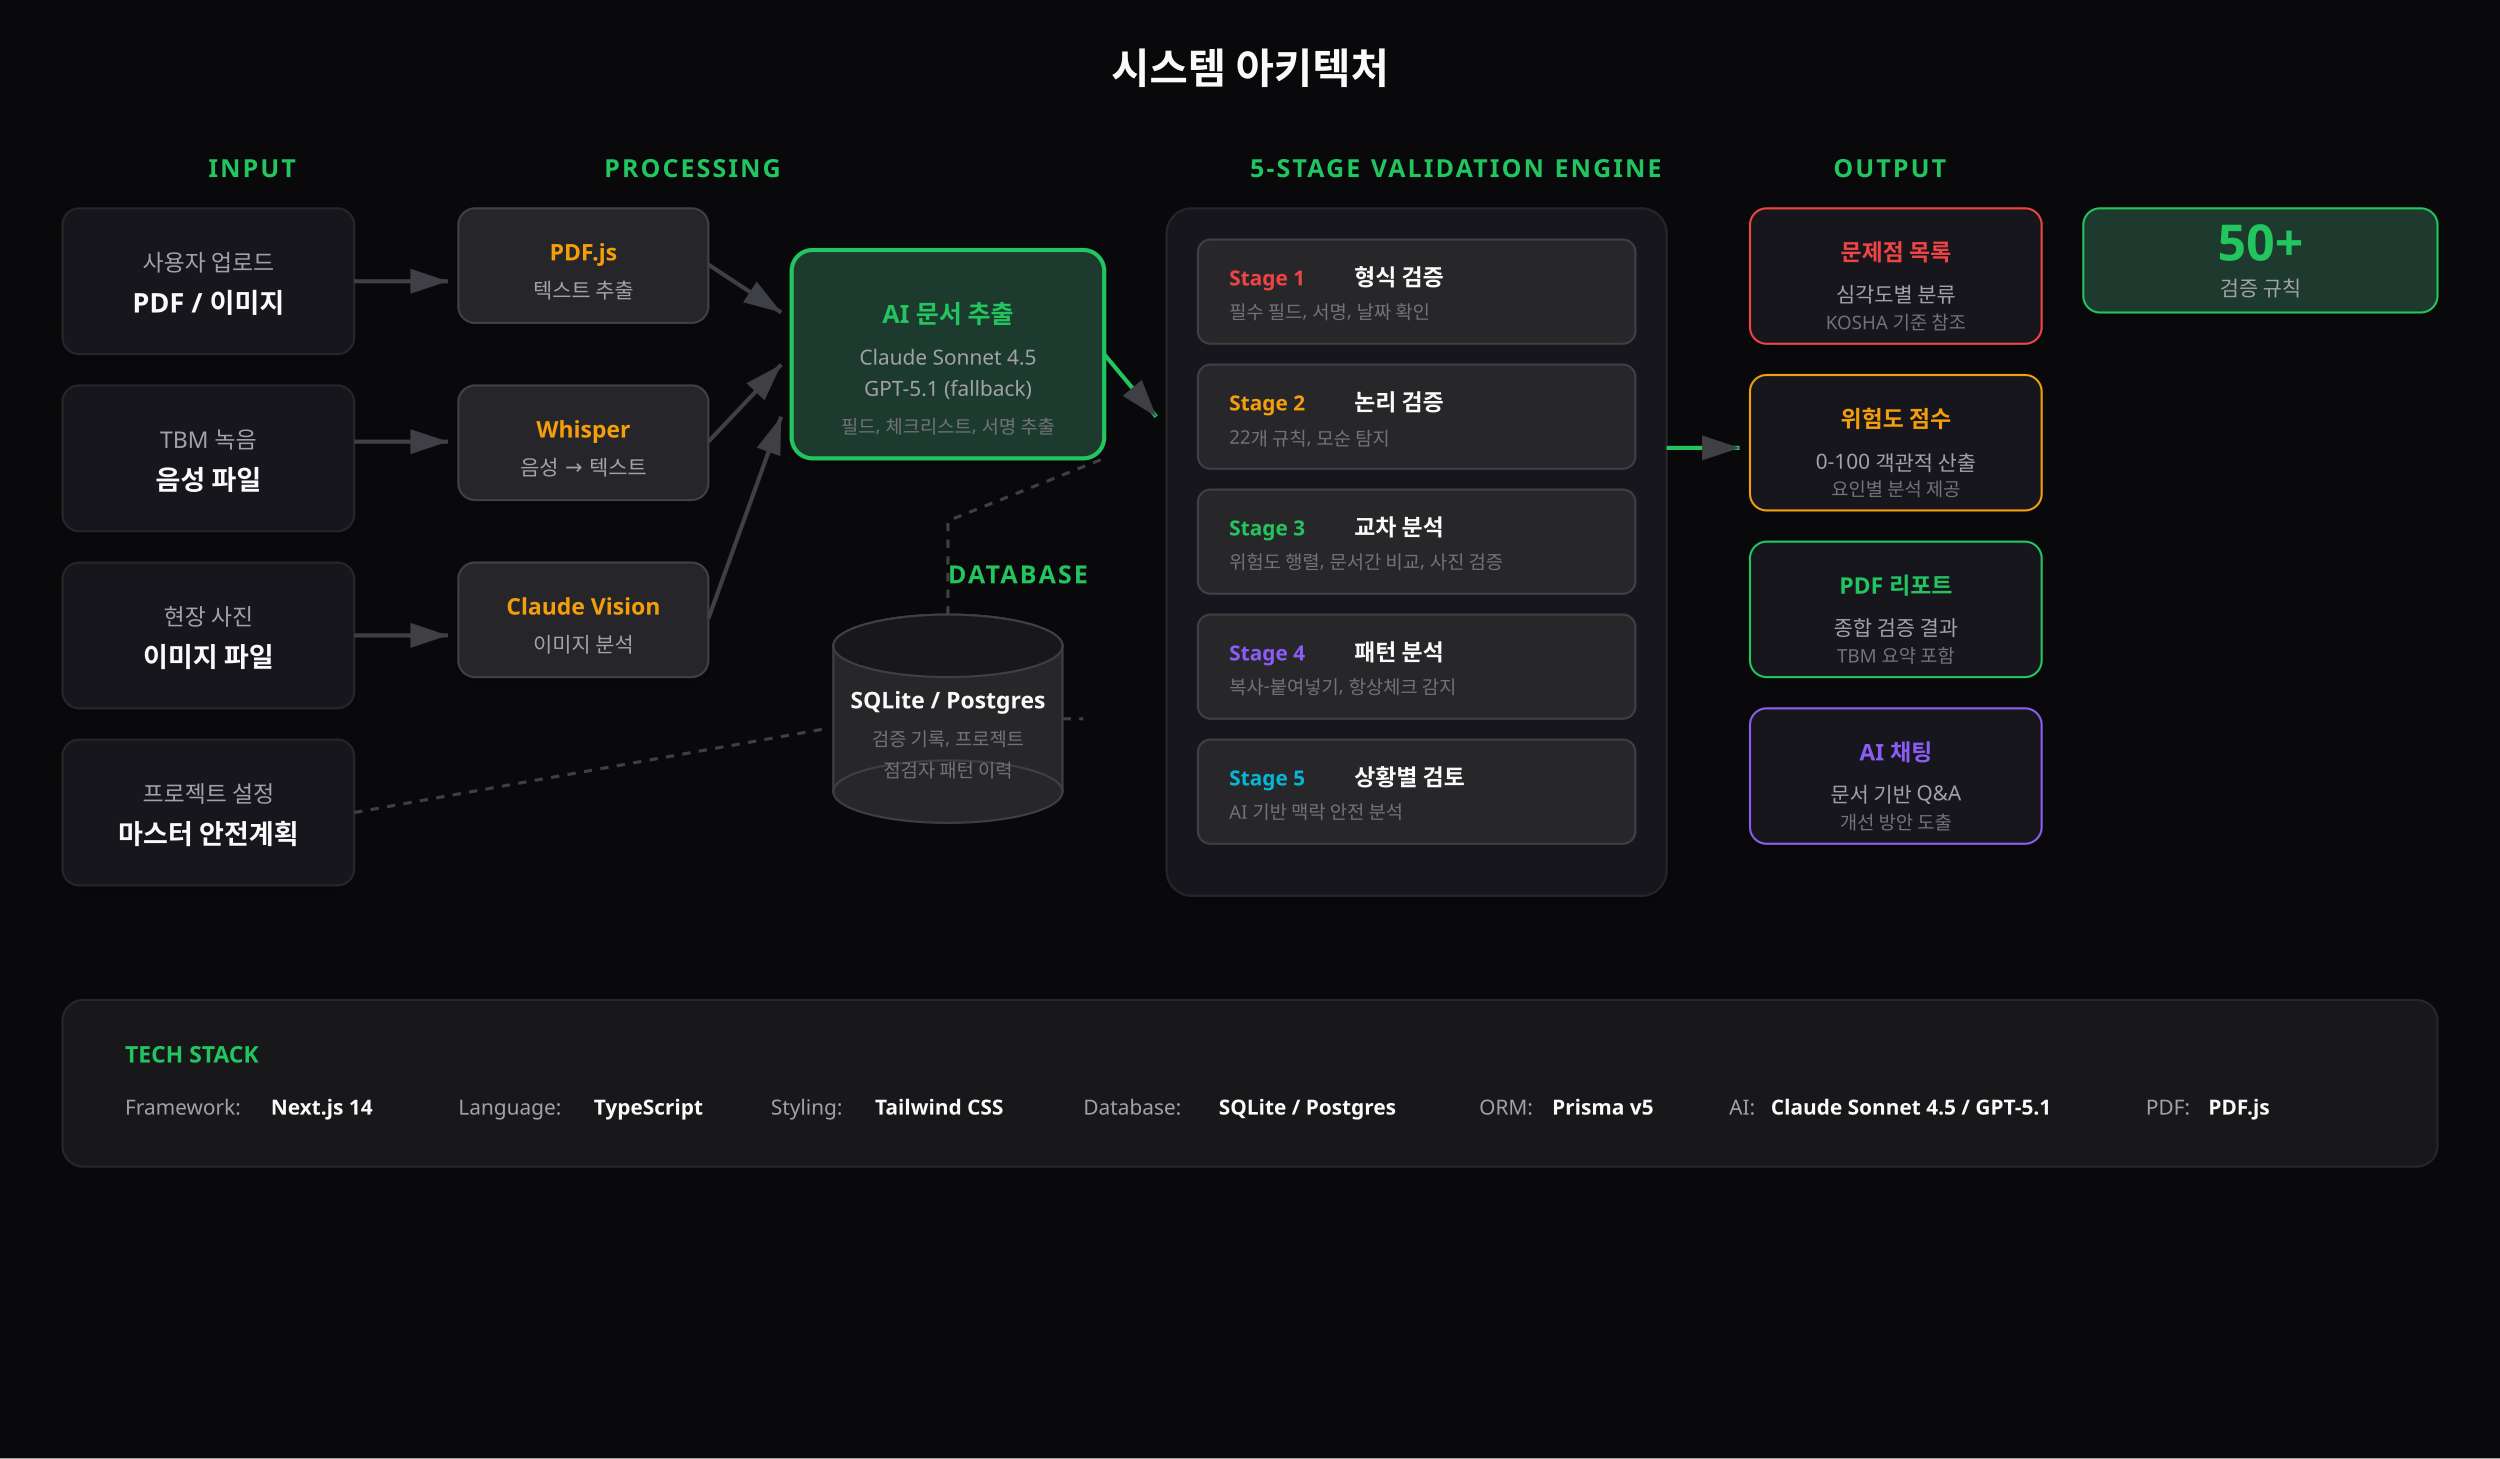
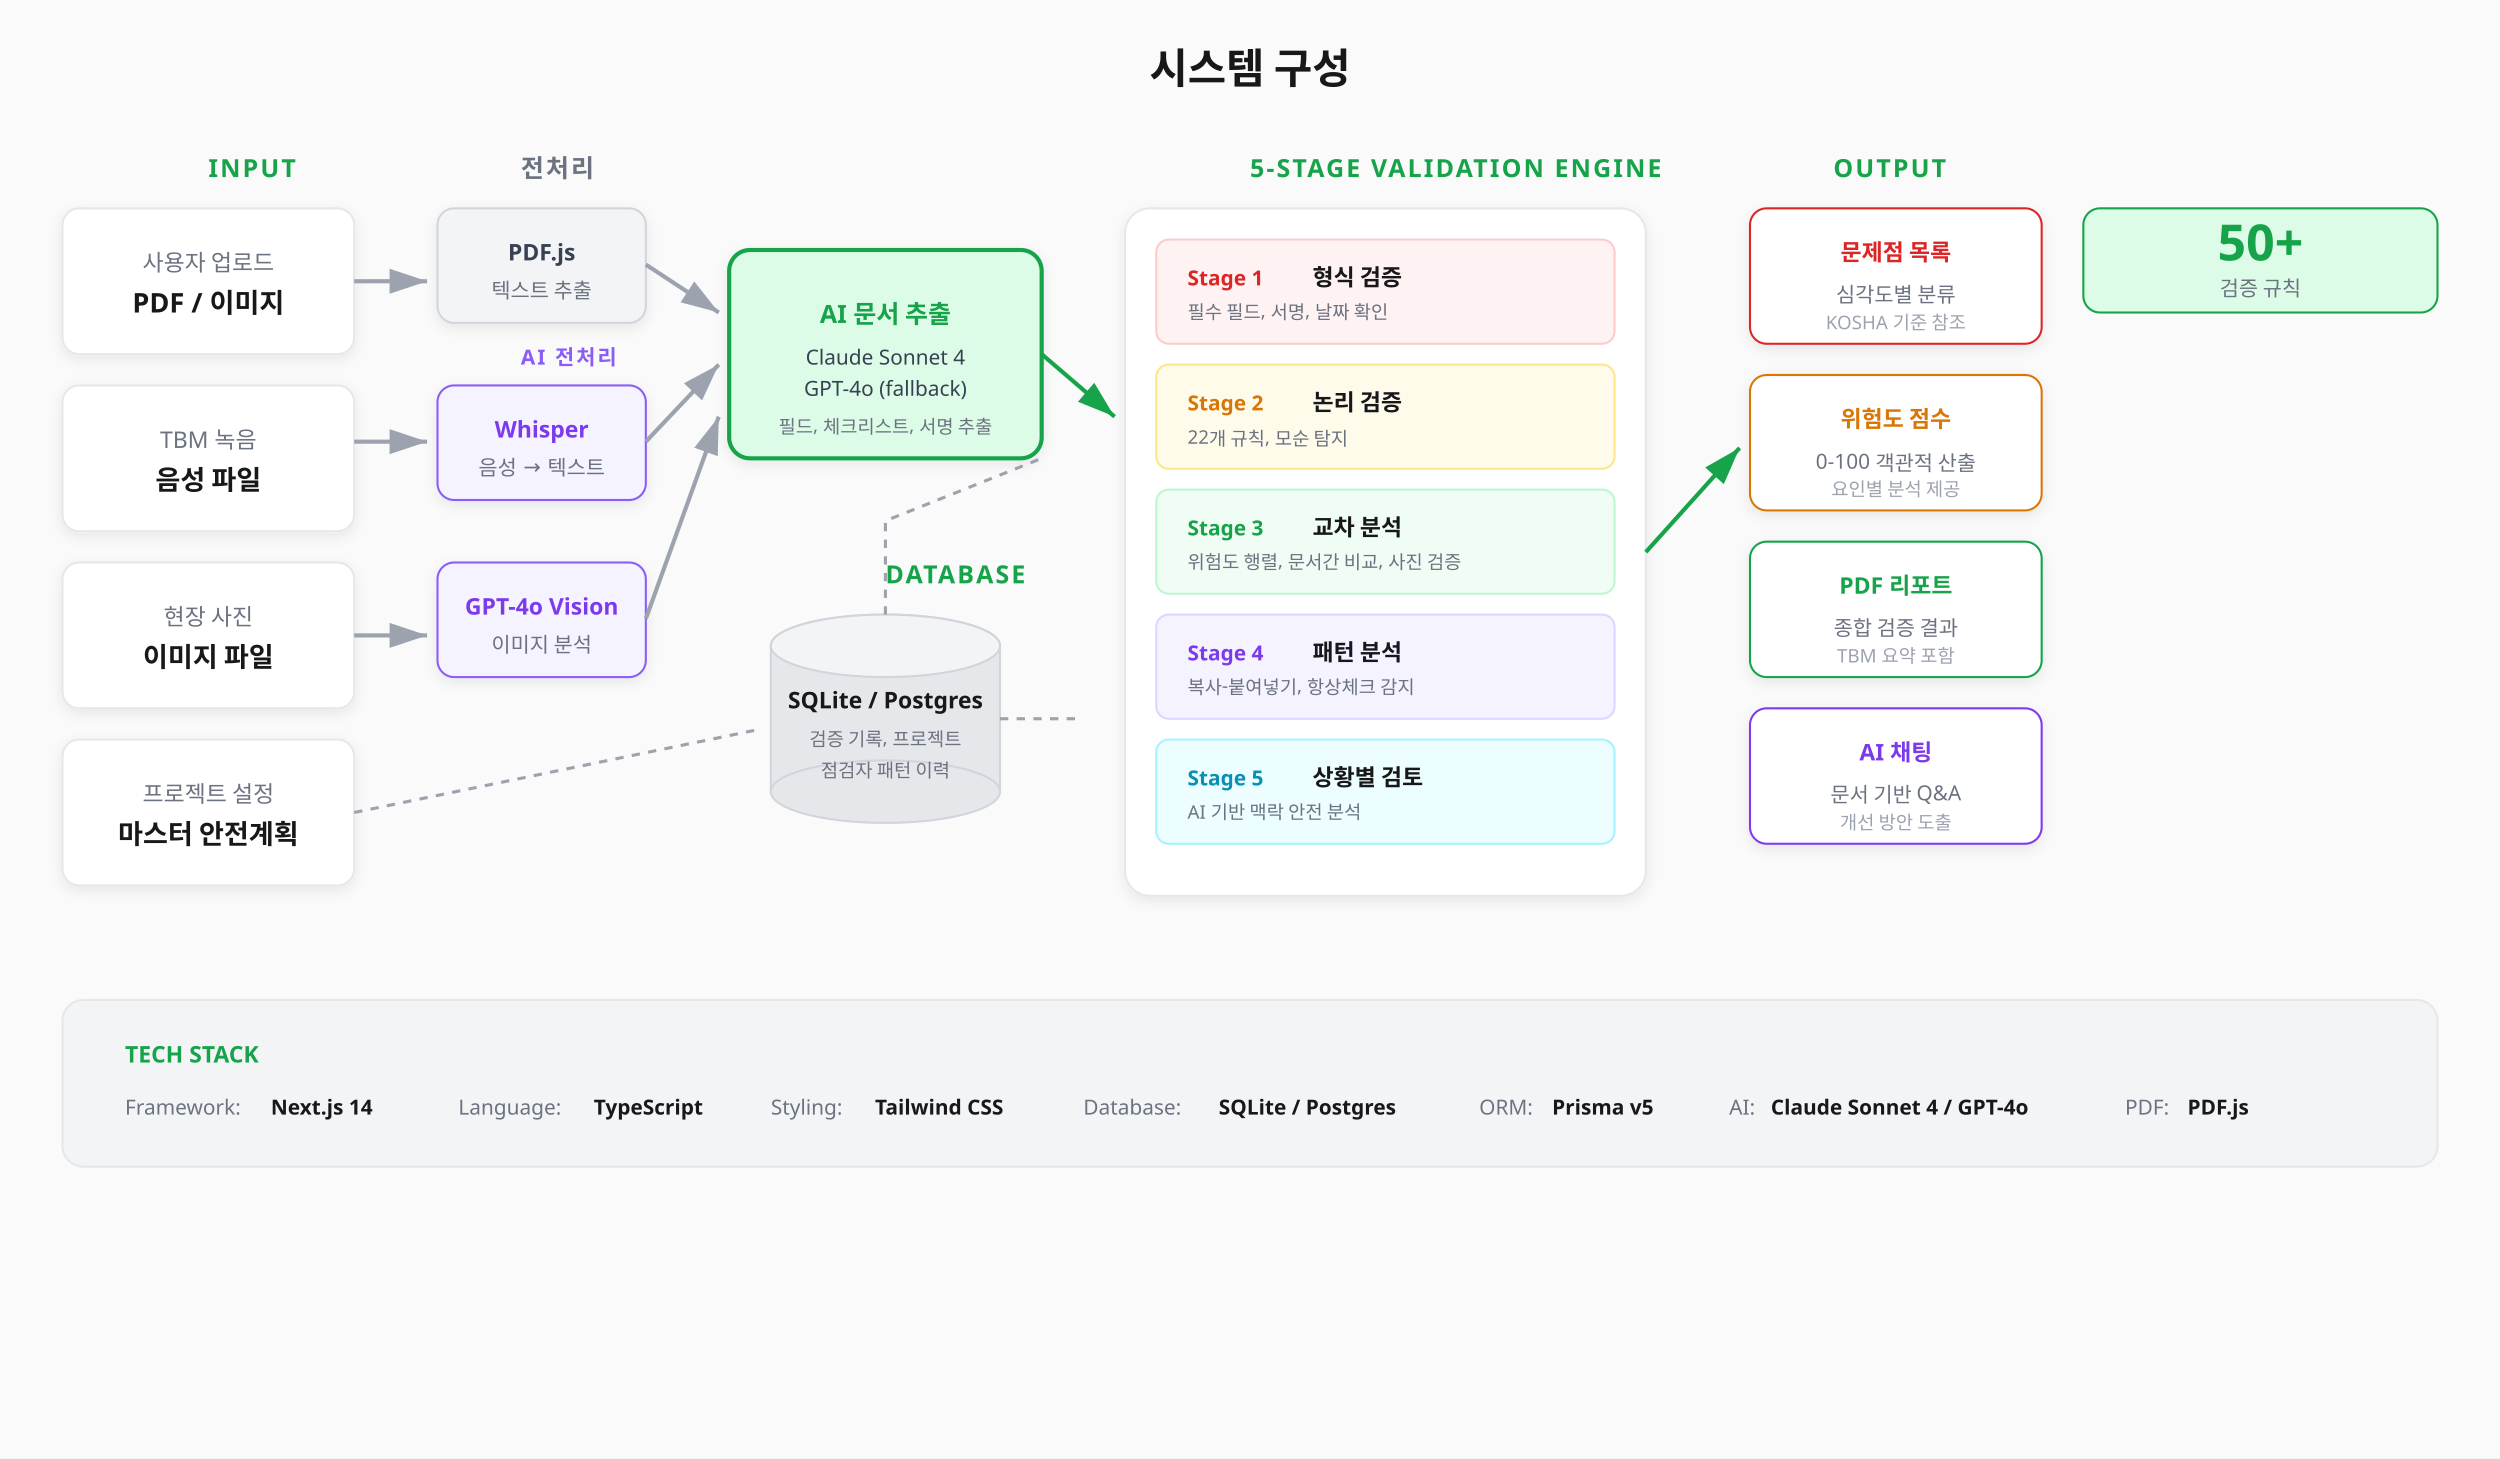
<svg xmlns="http://www.w3.org/2000/svg" viewBox="0 0 1200 700" font-family="'Noto Sans KR', sans-serif">
  <defs>
    <filter id="shadow" x="-20%" y="-20%" width="140%" height="140%">
-       <feDropShadow dx="0" dy="2" stdDeviation="3" flood-opacity="0.15" />
+       <feDropShadow dx="0" dy="2" stdDeviation="3" flood-opacity="0.08" />
    </filter>
  </defs>
-   <rect width="1200" height="700" fill="#09090b" />
-   <text x="600" y="40" text-anchor="middle" fill="#fafafa" font-size="20" font-weight="700">시스템 아키텍처</text>
-   <text x="100" y="85" fill="#22c55e" font-size="12" font-weight="700" letter-spacing="1">INPUT</text>
-   <rect x="30" y="100" width="140" height="70" rx="8" fill="#18181b" stroke="#27272a" filter="url(#shadow)" />
-   <text x="100" y="130" text-anchor="middle" fill="#a1a1aa" font-size="11">사용자 업로드</text>
-   <text x="100" y="150" text-anchor="middle" fill="#fafafa" font-size="13" font-weight="700">PDF / 이미지</text>
-   <rect x="30" y="185" width="140" height="70" rx="8" fill="#18181b" stroke="#27272a" filter="url(#shadow)" />
-   <text x="100" y="215" text-anchor="middle" fill="#a1a1aa" font-size="11">TBM 녹음</text>
-   <text x="100" y="235" text-anchor="middle" fill="#fafafa" font-size="13" font-weight="700">음성 파일</text>
-   <rect x="30" y="270" width="140" height="70" rx="8" fill="#18181b" stroke="#27272a" filter="url(#shadow)" />
-   <text x="100" y="300" text-anchor="middle" fill="#a1a1aa" font-size="11">현장 사진</text>
-   <text x="100" y="320" text-anchor="middle" fill="#fafafa" font-size="13" font-weight="700">이미지 파일</text>
-   <rect x="30" y="355" width="140" height="70" rx="8" fill="#18181b" stroke="#27272a" filter="url(#shadow)" />
-   <text x="100" y="385" text-anchor="middle" fill="#a1a1aa" font-size="11">프로젝트 설정</text>
-   <text x="100" y="405" text-anchor="middle" fill="#fafafa" font-size="13" font-weight="700">마스터 안전계획</text>
-   <text x="290" y="85" fill="#22c55e" font-size="12" font-weight="700" letter-spacing="1">PROCESSING</text>
-   <rect x="220" y="100" width="120" height="55" rx="8" fill="#27272a" stroke="#3f3f46" filter="url(#shadow)" />
-   <text x="280" y="125" text-anchor="middle" fill="#f59e0b" font-size="11" font-weight="700">PDF.js</text>
-   <text x="280" y="143" text-anchor="middle" fill="#a1a1aa" font-size="10">텍스트 추출</text>
-   <rect x="220" y="185" width="120" height="55" rx="8" fill="#27272a" stroke="#3f3f46" filter="url(#shadow)" />
-   <text x="280" y="210" text-anchor="middle" fill="#f59e0b" font-size="11" font-weight="700">Whisper</text>
-   <text x="280" y="228" text-anchor="middle" fill="#a1a1aa" font-size="10">음성 → 텍스트</text>
-   <rect x="220" y="270" width="120" height="55" rx="8" fill="#27272a" stroke="#3f3f46" filter="url(#shadow)" />
-   <text x="280" y="295" text-anchor="middle" fill="#f59e0b" font-size="11" font-weight="700">Claude Vision</text>
-   <text x="280" y="313" text-anchor="middle" fill="#a1a1aa" font-size="10">이미지 분석</text>
-   <rect x="380" y="120" width="150" height="100" rx="10" fill="#1e3a2f" stroke="#22c55e" stroke-width="2" filter="url(#shadow)" />
-   <text x="455" y="155" text-anchor="middle" fill="#22c55e" font-size="12" font-weight="700">AI 문서 추출</text>
-   <text x="455" y="175" text-anchor="middle" fill="#a1a1aa" font-size="10">Claude Sonnet 4.5</text>
-   <text x="455" y="190" text-anchor="middle" fill="#a1a1aa" font-size="10">GPT-5.1 (fallback)</text>
-   <text x="455" y="208" text-anchor="middle" fill="#71717a" font-size="9">필드, 체크리스트, 서명 추출</text>
-   <text x="600" y="85" fill="#22c55e" font-size="12" font-weight="700" letter-spacing="1">5-STAGE VALIDATION ENGINE</text>
-   <rect x="560" y="100" width="240" height="330" rx="12" fill="#18181b" stroke="#27272a" filter="url(#shadow)" />
-   <rect x="575" y="115" width="210" height="50" rx="6" fill="#27272a" stroke="#3f3f46" />
-   <text x="590" y="137" fill="#ef4444" font-size="10" font-weight="700">Stage 1</text>
-   <text x="650" y="137" fill="#fafafa" font-size="11" font-weight="600">형식 검증</text>
-   <text x="590" y="153" fill="#71717a" font-size="9">필수 필드, 서명, 날짜 확인</text>
-   <rect x="575" y="175" width="210" height="50" rx="6" fill="#27272a" stroke="#3f3f46" />
-   <text x="590" y="197" fill="#f59e0b" font-size="10" font-weight="700">Stage 2</text>
-   <text x="650" y="197" fill="#fafafa" font-size="11" font-weight="600">논리 검증</text>
-   <text x="590" y="213" fill="#71717a" font-size="9">22개 규칙, 모순 탐지</text>
-   <rect x="575" y="235" width="210" height="50" rx="6" fill="#27272a" stroke="#3f3f46" />
-   <text x="590" y="257" fill="#22c55e" font-size="10" font-weight="700">Stage 3</text>
-   <text x="650" y="257" fill="#fafafa" font-size="11" font-weight="600">교차 분석</text>
-   <text x="590" y="273" fill="#71717a" font-size="9">위험도 행렬, 문서간 비교, 사진 검증</text>
-   <rect x="575" y="295" width="210" height="50" rx="6" fill="#27272a" stroke="#3f3f46" />
-   <text x="590" y="317" fill="#8b5cf6" font-size="10" font-weight="700">Stage 4</text>
-   <text x="650" y="317" fill="#fafafa" font-size="11" font-weight="600">패턴 분석</text>
-   <text x="590" y="333" fill="#71717a" font-size="9">복사-붙여넣기, 항상체크 감지</text>
-   <rect x="575" y="355" width="210" height="50" rx="6" fill="#27272a" stroke="#3f3f46" />
-   <text x="590" y="377" fill="#06b6d4" font-size="10" font-weight="700">Stage 5</text>
-   <text x="650" y="377" fill="#fafafa" font-size="11" font-weight="600">상황별 검토</text>
-   <text x="590" y="393" fill="#71717a" font-size="9">AI 기반 맥락 안전 분석</text>
-   <text x="455" y="280" fill="#22c55e" font-size="12" font-weight="700" letter-spacing="1">DATABASE</text>
-   <ellipse cx="455" cy="310" rx="55" ry="15" fill="#27272a" stroke="#3f3f46" />
-   <rect x="400" y="310" width="110" height="70" fill="#27272a" stroke="#3f3f46" />
-   <ellipse cx="455" cy="380" rx="55" ry="15" fill="#27272a" stroke="#3f3f46" />
-   <ellipse cx="455" cy="310" rx="55" ry="15" fill="#18181b" stroke="#3f3f46" />
-   <text x="455" y="340" text-anchor="middle" fill="#fafafa" font-size="11" font-weight="600">SQLite / Postgres</text>
-   <text x="455" y="358" text-anchor="middle" fill="#71717a" font-size="9">검증 기록, 프로젝트</text>
-   <text x="455" y="373" text-anchor="middle" fill="#71717a" font-size="9">점검자 패턴 이력</text>
-   <text x="880" y="85" fill="#22c55e" font-size="12" font-weight="700" letter-spacing="1">OUTPUT</text>
-   <rect x="840" y="100" width="140" height="65" rx="8" fill="#18181b" stroke="#ef4444" filter="url(#shadow)" />
-   <text x="910" y="125" text-anchor="middle" fill="#ef4444" font-size="11" font-weight="700">문제점 목록</text>
-   <text x="910" y="145" text-anchor="middle" fill="#a1a1aa" font-size="10">심각도별 분류</text>
-   <text x="910" y="158" text-anchor="middle" fill="#71717a" font-size="9">KOSHA 기준 참조</text>
-   <rect x="840" y="180" width="140" height="65" rx="8" fill="#18181b" stroke="#f59e0b" filter="url(#shadow)" />
-   <text x="910" y="205" text-anchor="middle" fill="#f59e0b" font-size="11" font-weight="700">위험도 점수</text>
-   <text x="910" y="225" text-anchor="middle" fill="#a1a1aa" font-size="10">0-100 객관적 산출</text>
-   <text x="910" y="238" text-anchor="middle" fill="#71717a" font-size="9">요인별 분석 제공</text>
-   <rect x="840" y="260" width="140" height="65" rx="8" fill="#18181b" stroke="#22c55e" filter="url(#shadow)" />
-   <text x="910" y="285" text-anchor="middle" fill="#22c55e" font-size="11" font-weight="700">PDF 리포트</text>
-   <text x="910" y="305" text-anchor="middle" fill="#a1a1aa" font-size="10">종합 검증 결과</text>
-   <text x="910" y="318" text-anchor="middle" fill="#71717a" font-size="9">TBM 요약 포함</text>
-   <rect x="840" y="340" width="140" height="65" rx="8" fill="#18181b" stroke="#8b5cf6" filter="url(#shadow)" />
-   <text x="910" y="365" text-anchor="middle" fill="#8b5cf6" font-size="11" font-weight="700">AI 채팅</text>
-   <text x="910" y="385" text-anchor="middle" fill="#a1a1aa" font-size="10">문서 기반 Q&amp;A</text>
-   <text x="910" y="398" text-anchor="middle" fill="#71717a" font-size="9">개선 방안 도출</text>
-   <path d="M170 135 L215 135" stroke="#3f3f46" stroke-width="2" fill="none" marker-end="url(#arrow)" />
-   <path d="M170 212 L215 212" stroke="#3f3f46" stroke-width="2" fill="none" marker-end="url(#arrow)" />
-   <path d="M170 305 L215 305" stroke="#3f3f46" stroke-width="2" fill="none" marker-end="url(#arrow)" />
-   <path d="M340 127 L375 150" stroke="#3f3f46" stroke-width="2" fill="none" marker-end="url(#arrow)" />
-   <path d="M340 212 L375 175" stroke="#3f3f46" stroke-width="2" fill="none" marker-end="url(#arrow)" />
-   <path d="M340 297 L375 200" stroke="#3f3f46" stroke-width="2" fill="none" marker-end="url(#arrow)" />
-   <path d="M530 170 L555 200" stroke="#22c55e" stroke-width="2" fill="none" marker-end="url(#arrow)" />
-   <path d="M455 295 L455 250 L530 220" stroke="#3f3f46" stroke-width="1.5" stroke-dasharray="4" fill="none" />
-   <path d="M510 345 L520 345" stroke="#3f3f46" stroke-width="1.5" stroke-dasharray="4" fill="none" />
-   <path d="M170 390 L395 350" stroke="#3f3f46" stroke-width="1.5" stroke-dasharray="4" fill="none" />
-   <path d="M800 215 L835 215" stroke="#22c55e" stroke-width="2" fill="none" marker-end="url(#arrow)" />
+   <rect width="1200" height="700" fill="#fafafa" />
+   <text x="600" y="40" text-anchor="middle" fill="#18181b" font-size="20" font-weight="700">시스템 구성</text>
+   <text x="100" y="85" fill="#16a34a" font-size="12" font-weight="700" letter-spacing="1">INPUT</text>
+   <rect x="30" y="100" width="140" height="70" rx="8" fill="#ffffff" stroke="#e5e7eb" filter="url(#shadow)" />
+   <text x="100" y="130" text-anchor="middle" fill="#6b7280" font-size="11">사용자 업로드</text>
+   <text x="100" y="150" text-anchor="middle" fill="#18181b" font-size="13" font-weight="700">PDF / 이미지</text>
+   <rect x="30" y="185" width="140" height="70" rx="8" fill="#ffffff" stroke="#e5e7eb" filter="url(#shadow)" />
+   <text x="100" y="215" text-anchor="middle" fill="#6b7280" font-size="11">TBM 녹음</text>
+   <text x="100" y="235" text-anchor="middle" fill="#18181b" font-size="13" font-weight="700">음성 파일</text>
+   <rect x="30" y="270" width="140" height="70" rx="8" fill="#ffffff" stroke="#e5e7eb" filter="url(#shadow)" />
+   <text x="100" y="300" text-anchor="middle" fill="#6b7280" font-size="11">현장 사진</text>
+   <text x="100" y="320" text-anchor="middle" fill="#18181b" font-size="13" font-weight="700">이미지 파일</text>
+   <rect x="30" y="355" width="140" height="70" rx="8" fill="#ffffff" stroke="#e5e7eb" filter="url(#shadow)" />
+   <text x="100" y="385" text-anchor="middle" fill="#6b7280" font-size="11">프로젝트 설정</text>
+   <text x="100" y="405" text-anchor="middle" fill="#18181b" font-size="13" font-weight="700">마스터 안전계획</text>
+   <text x="250" y="85" fill="#6b7280" font-size="12" font-weight="700" letter-spacing="1">전처리</text>
+   <rect x="210" y="100" width="100" height="55" rx="8" fill="#f3f4f6" stroke="#d1d5db" filter="url(#shadow)" />
+   <text x="260" y="125" text-anchor="middle" fill="#374151" font-size="11" font-weight="700">PDF.js</text>
+   <text x="260" y="143" text-anchor="middle" fill="#6b7280" font-size="10">텍스트 추출</text>
+   <text x="250" y="175" fill="#8b5cf6" font-size="10" font-weight="700" letter-spacing="1">AI 전처리</text>
+   <rect x="210" y="185" width="100" height="55" rx="8" fill="#f5f3ff" stroke="#8b5cf6" filter="url(#shadow)" />
+   <text x="260" y="210" text-anchor="middle" fill="#7c3aed" font-size="11" font-weight="700">Whisper</text>
+   <text x="260" y="228" text-anchor="middle" fill="#6b7280" font-size="10">음성 → 텍스트</text>
+   <rect x="210" y="270" width="100" height="55" rx="8" fill="#f5f3ff" stroke="#8b5cf6" filter="url(#shadow)" />
+   <text x="260" y="295" text-anchor="middle" fill="#7c3aed" font-size="11" font-weight="700">GPT-4o Vision</text>
+   <text x="260" y="313" text-anchor="middle" fill="#6b7280" font-size="10">이미지 분석</text>
+   <rect x="350" y="120" width="150" height="100" rx="10" fill="#dcfce7" stroke="#16a34a" stroke-width="2" filter="url(#shadow)" />
+   <text x="425" y="155" text-anchor="middle" fill="#16a34a" font-size="12" font-weight="700">AI 문서 추출</text>
+   <text x="425" y="175" text-anchor="middle" fill="#374151" font-size="10">Claude Sonnet 4</text>
+   <text x="425" y="190" text-anchor="middle" fill="#374151" font-size="10">GPT-4o (fallback)</text>
+   <text x="425" y="208" text-anchor="middle" fill="#6b7280" font-size="9">필드, 체크리스트, 서명 추출</text>
+   <text x="600" y="85" fill="#16a34a" font-size="12" font-weight="700" letter-spacing="1">5-STAGE VALIDATION ENGINE</text>
+   <rect x="540" y="100" width="250" height="330" rx="12" fill="#ffffff" stroke="#e5e7eb" filter="url(#shadow)" />
+   <rect x="555" y="115" width="220" height="50" rx="6" fill="#fef2f2" stroke="#fecaca" />
+   <text x="570" y="137" fill="#dc2626" font-size="10" font-weight="700">Stage 1</text>
+   <text x="630" y="137" fill="#18181b" font-size="11" font-weight="600">형식 검증</text>
+   <text x="570" y="153" fill="#6b7280" font-size="9">필수 필드, 서명, 날짜 확인</text>
+   <rect x="555" y="175" width="220" height="50" rx="6" fill="#fffbeb" stroke="#fde68a" />
+   <text x="570" y="197" fill="#d97706" font-size="10" font-weight="700">Stage 2</text>
+   <text x="630" y="197" fill="#18181b" font-size="11" font-weight="600">논리 검증</text>
+   <text x="570" y="213" fill="#6b7280" font-size="9">22개 규칙, 모순 탐지</text>
+   <rect x="555" y="235" width="220" height="50" rx="6" fill="#f0fdf4" stroke="#bbf7d0" />
+   <text x="570" y="257" fill="#16a34a" font-size="10" font-weight="700">Stage 3</text>
+   <text x="630" y="257" fill="#18181b" font-size="11" font-weight="600">교차 분석</text>
+   <text x="570" y="273" fill="#6b7280" font-size="9">위험도 행렬, 문서간 비교, 사진 검증</text>
+   <rect x="555" y="295" width="220" height="50" rx="6" fill="#f5f3ff" stroke="#ddd6fe" />
+   <text x="570" y="317" fill="#7c3aed" font-size="10" font-weight="700">Stage 4</text>
+   <text x="630" y="317" fill="#18181b" font-size="11" font-weight="600">패턴 분석</text>
+   <text x="570" y="333" fill="#6b7280" font-size="9">복사-붙여넣기, 항상체크 감지</text>
+   <rect x="555" y="355" width="220" height="50" rx="6" fill="#ecfeff" stroke="#a5f3fc" />
+   <text x="570" y="377" fill="#0891b2" font-size="10" font-weight="700">Stage 5</text>
+   <text x="630" y="377" fill="#18181b" font-size="11" font-weight="600">상황별 검토</text>
+   <text x="570" y="393" fill="#6b7280" font-size="9">AI 기반 맥락 안전 분석</text>
+   <text x="425" y="280" fill="#16a34a" font-size="12" font-weight="700" letter-spacing="1">DATABASE</text>
+   <ellipse cx="425" cy="310" rx="55" ry="15" fill="#e5e7eb" stroke="#d1d5db" />
+   <rect x="370" y="310" width="110" height="70" fill="#e5e7eb" stroke="#d1d5db" />
+   <ellipse cx="425" cy="380" rx="55" ry="15" fill="#e5e7eb" stroke="#d1d5db" />
+   <ellipse cx="425" cy="310" rx="55" ry="15" fill="#f3f4f6" stroke="#d1d5db" />
+   <text x="425" y="340" text-anchor="middle" fill="#18181b" font-size="11" font-weight="600">SQLite / Postgres</text>
+   <text x="425" y="358" text-anchor="middle" fill="#6b7280" font-size="9">검증 기록, 프로젝트</text>
+   <text x="425" y="373" text-anchor="middle" fill="#6b7280" font-size="9">점검자 패턴 이력</text>
+   <text x="880" y="85" fill="#16a34a" font-size="12" font-weight="700" letter-spacing="1">OUTPUT</text>
+   <rect x="840" y="100" width="140" height="65" rx="8" fill="#ffffff" stroke="#dc2626" filter="url(#shadow)" />
+   <text x="910" y="125" text-anchor="middle" fill="#dc2626" font-size="11" font-weight="700">문제점 목록</text>
+   <text x="910" y="145" text-anchor="middle" fill="#6b7280" font-size="10">심각도별 분류</text>
+   <text x="910" y="158" text-anchor="middle" fill="#9ca3af" font-size="9">KOSHA 기준 참조</text>
+   <rect x="840" y="180" width="140" height="65" rx="8" fill="#ffffff" stroke="#d97706" filter="url(#shadow)" />
+   <text x="910" y="205" text-anchor="middle" fill="#d97706" font-size="11" font-weight="700">위험도 점수</text>
+   <text x="910" y="225" text-anchor="middle" fill="#6b7280" font-size="10">0-100 객관적 산출</text>
+   <text x="910" y="238" text-anchor="middle" fill="#9ca3af" font-size="9">요인별 분석 제공</text>
+   <rect x="840" y="260" width="140" height="65" rx="8" fill="#ffffff" stroke="#16a34a" filter="url(#shadow)" />
+   <text x="910" y="285" text-anchor="middle" fill="#16a34a" font-size="11" font-weight="700">PDF 리포트</text>
+   <text x="910" y="305" text-anchor="middle" fill="#6b7280" font-size="10">종합 검증 결과</text>
+   <text x="910" y="318" text-anchor="middle" fill="#9ca3af" font-size="9">TBM 요약 포함</text>
+   <rect x="840" y="340" width="140" height="65" rx="8" fill="#ffffff" stroke="#7c3aed" filter="url(#shadow)" />
+   <text x="910" y="365" text-anchor="middle" fill="#7c3aed" font-size="11" font-weight="700">AI 채팅</text>
+   <text x="910" y="385" text-anchor="middle" fill="#6b7280" font-size="10">문서 기반 Q&amp;A</text>
+   <text x="910" y="398" text-anchor="middle" fill="#9ca3af" font-size="9">개선 방안 도출</text>
  <defs>
    <marker id="arrow" markerWidth="10" markerHeight="10" refX="9" refY="3" orient="auto" markerUnits="strokeWidth">
-       <path d="M0,0 L0,6 L9,3 z" fill="#3f3f46" />
+       <path d="M0,0 L0,6 L9,3 z" fill="#9ca3af" />
+     </marker>
+     <marker id="arrow-green" markerWidth="10" markerHeight="10" refX="9" refY="3" orient="auto" markerUnits="strokeWidth">
+       <path d="M0,0 L0,6 L9,3 z" fill="#16a34a" />
    </marker>
  </defs>
-   <rect x="30" y="480" width="1140" height="80" rx="10" fill="#18181b" stroke="#27272a" />
-   <text x="60" y="510" fill="#22c55e" font-size="11" font-weight="700">TECH STACK</text>
-   <text x="60" y="535" fill="#a1a1aa" font-size="10">Framework:</text>
-   <text x="130" y="535" fill="#fafafa" font-size="10" font-weight="600">Next.js 14</text>
-   <text x="220" y="535" fill="#a1a1aa" font-size="10">Language:</text>
-   <text x="285" y="535" fill="#fafafa" font-size="10" font-weight="600">TypeScript</text>
-   <text x="370" y="535" fill="#a1a1aa" font-size="10">Styling:</text>
-   <text x="420" y="535" fill="#fafafa" font-size="10" font-weight="600">Tailwind CSS</text>
-   <text x="520" y="535" fill="#a1a1aa" font-size="10">Database:</text>
-   <text x="585" y="535" fill="#fafafa" font-size="10" font-weight="600">SQLite / Postgres</text>
-   <text x="710" y="535" fill="#a1a1aa" font-size="10">ORM:</text>
-   <text x="745" y="535" fill="#fafafa" font-size="10" font-weight="600">Prisma v5</text>
-   <text x="830" y="535" fill="#a1a1aa" font-size="10">AI:</text>
-   <text x="850" y="535" fill="#fafafa" font-size="10" font-weight="600">Claude Sonnet 4.5 / GPT-5.1</text>
-   <text x="1030" y="535" fill="#a1a1aa" font-size="10">PDF:</text>
-   <text x="1060" y="535" fill="#fafafa" font-size="10" font-weight="600">PDF.js</text>
-   <rect x="1000" y="100" width="170" height="50" rx="8" fill="#1e3a2f" stroke="#22c55e" />
-   <text x="1085" y="125" text-anchor="middle" fill="#22c55e" font-size="24" font-weight="900">50+</text>
-   <text x="1085" y="142" text-anchor="middle" fill="#a1a1aa" font-size="10">검증 규칙</text>
+   <path d="M170 135 L205 135" stroke="#9ca3af" stroke-width="2" fill="none" marker-end="url(#arrow)" />
+   <path d="M170 212 L205 212" stroke="#9ca3af" stroke-width="2" fill="none" marker-end="url(#arrow)" />
+   <path d="M170 305 L205 305" stroke="#9ca3af" stroke-width="2" fill="none" marker-end="url(#arrow)" />
+   <path d="M310 127 L345 150" stroke="#9ca3af" stroke-width="2" fill="none" marker-end="url(#arrow)" />
+   <path d="M310 212 L345 175" stroke="#9ca3af" stroke-width="2" fill="none" marker-end="url(#arrow)" />
+   <path d="M310 297 L345 200" stroke="#9ca3af" stroke-width="2" fill="none" marker-end="url(#arrow)" />
+   <path d="M500 170 L535 200" stroke="#16a34a" stroke-width="2" fill="none" marker-end="url(#arrow-green)" />
+   <path d="M425 295 L425 250 L500 220" stroke="#9ca3af" stroke-width="1.5" stroke-dasharray="4" fill="none" />
+   <path d="M480 345 L520 345" stroke="#9ca3af" stroke-width="1.5" stroke-dasharray="4" fill="none" />
+   <path d="M170 390 L365 350" stroke="#9ca3af" stroke-width="1.5" stroke-dasharray="4" fill="none" />
+   <path d="M790 265 L835 215" stroke="#16a34a" stroke-width="2" fill="none" marker-end="url(#arrow-green)" />
+   <rect x="30" y="480" width="1140" height="80" rx="10" fill="#f3f4f6" stroke="#e5e7eb" />
+   <text x="60" y="510" fill="#16a34a" font-size="11" font-weight="700">TECH STACK</text>
+   <text x="60" y="535" fill="#6b7280" font-size="10">Framework:</text>
+   <text x="130" y="535" fill="#18181b" font-size="10" font-weight="600">Next.js 14</text>
+   <text x="220" y="535" fill="#6b7280" font-size="10">Language:</text>
+   <text x="285" y="535" fill="#18181b" font-size="10" font-weight="600">TypeScript</text>
+   <text x="370" y="535" fill="#6b7280" font-size="10">Styling:</text>
+   <text x="420" y="535" fill="#18181b" font-size="10" font-weight="600">Tailwind CSS</text>
+   <text x="520" y="535" fill="#6b7280" font-size="10">Database:</text>
+   <text x="585" y="535" fill="#18181b" font-size="10" font-weight="600">SQLite / Postgres</text>
+   <text x="710" y="535" fill="#6b7280" font-size="10">ORM:</text>
+   <text x="745" y="535" fill="#18181b" font-size="10" font-weight="600">Prisma v5</text>
+   <text x="830" y="535" fill="#6b7280" font-size="10">AI:</text>
+   <text x="850" y="535" fill="#18181b" font-size="10" font-weight="600">Claude Sonnet 4 / GPT-4o</text>
+   <text x="1020" y="535" fill="#6b7280" font-size="10">PDF:</text>
+   <text x="1050" y="535" fill="#18181b" font-size="10" font-weight="600">PDF.js</text>
+   <rect x="1000" y="100" width="170" height="50" rx="8" fill="#dcfce7" stroke="#16a34a" />
+   <text x="1085" y="125" text-anchor="middle" fill="#16a34a" font-size="24" font-weight="900">50+</text>
+   <text x="1085" y="142" text-anchor="middle" fill="#6b7280" font-size="10">검증 규칙</text>
</svg>
